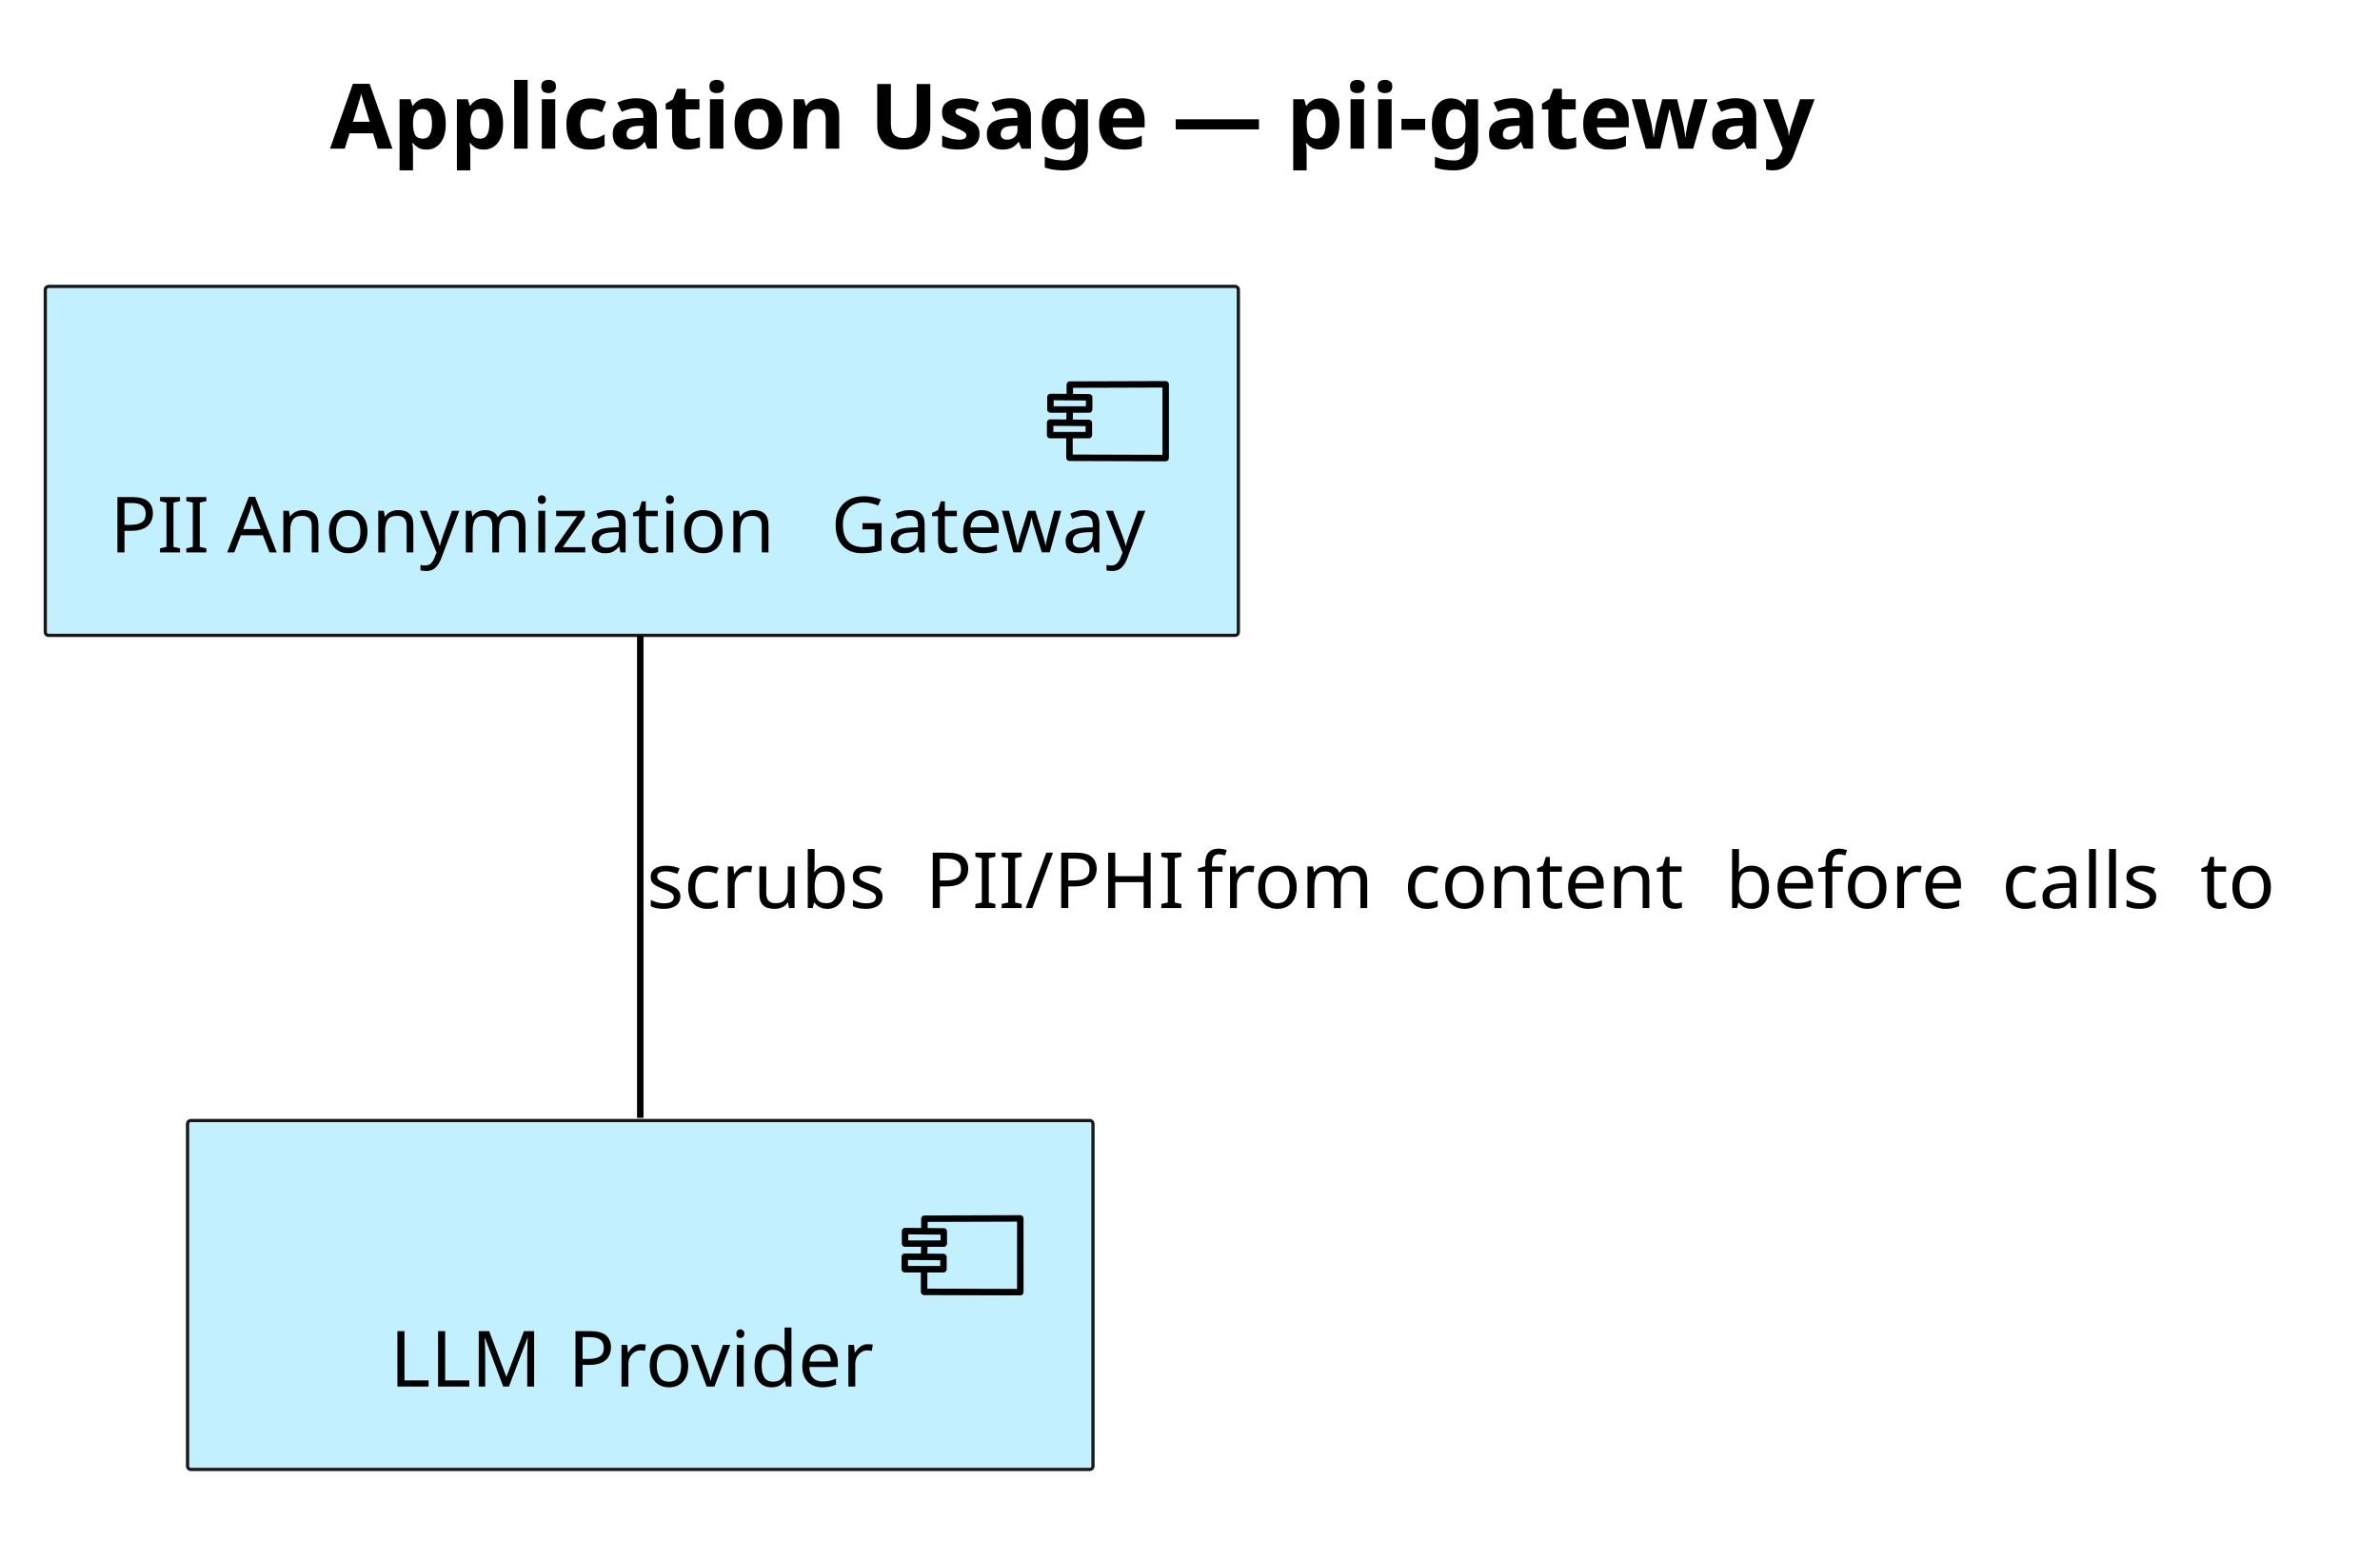
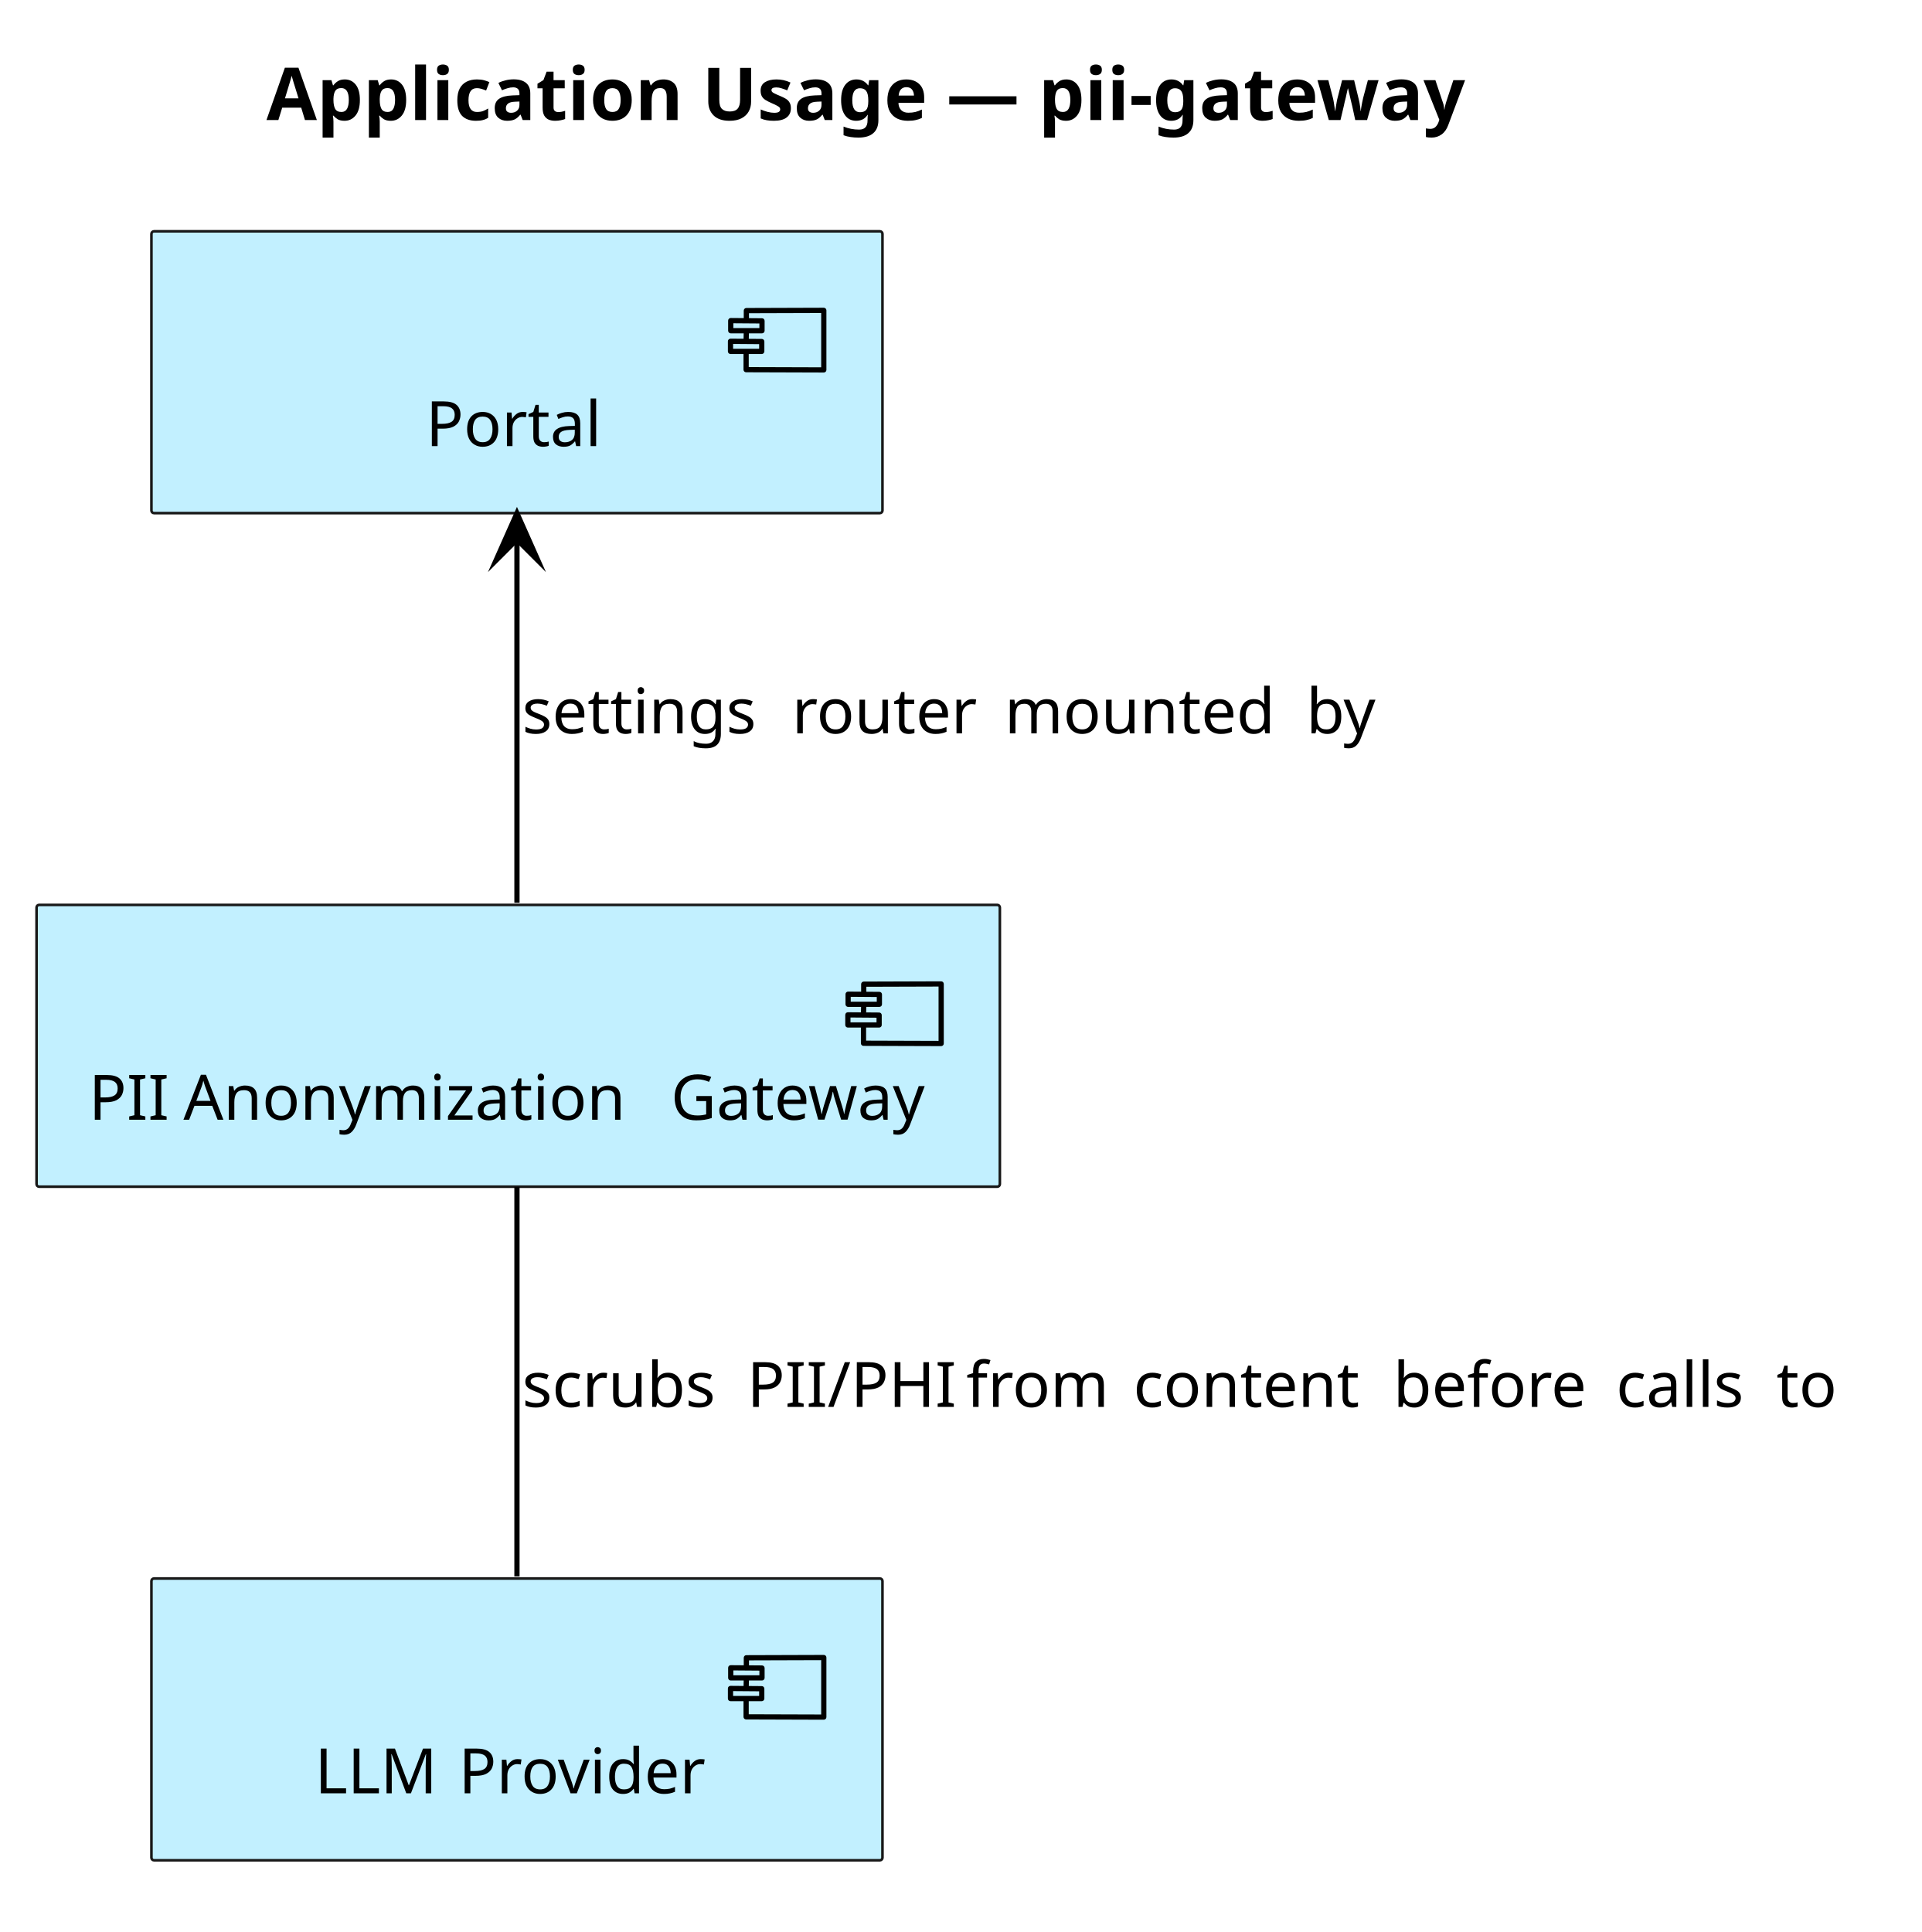
- <svg xmlns="http://www.w3.org/2000/svg" version="1.1" data-diagram-type="DESCRIPTION" style="width:368px;height:241px;background:#FFFFFF;" width="368px" height="241px" viewBox="0 0 368 241" zoomAndPan="magnify" preserveAspectRatio="none" contentStyleType="text/css">
+ <svg xmlns="http://www.w3.org/2000/svg" version="1.1" data-diagram-type="DESCRIPTION" style="width:368px;height:370px;background:#FFFFFF;" width="368px" height="370px" viewBox="0 0 368 370" zoomAndPan="magnify" preserveAspectRatio="none" contentStyleType="text/css">
  <defs />
  <g font-family="sans-serif" lengthAdjust="spacing">
    <g class="title" data-source-line="4">
      <text x="51.028" y="22.995" fill="#000" font-size="14" textLength="259.178" font-weight="700">Application Usage — pii-gateway</text>
    </g>
    <g class="entity" data-qualified-name="e_idc7fc80ba220752" id="ent0001" data-source-line="167">
-       <rect x="7" y="44.297" width="184.479" height="53.969" fill="#C2F0FF" style="stroke:#181818;stroke-width:0.5;" rx="0.5" ry="0.5" />
-       <path d="M180.239,58.936 L165.413,58.983 A0.5,0.5 0 0 0 164.913,59.483 L164.913,60.92 L162.425,60.901 A0.5,0.5 0 0 0 161.92,61.401 L161.92,63.336 A0.5,0.5 0 0 0 162.42,63.836 L164.901,63.836 L164.877,64.879 L162.378,64.859 A0.5,0.5 0 0 0 161.874,65.36 L161.874,67.295 A0.5,0.5 0 0 0 162.373,67.795 L164.866,67.795 L164.866,70.797 A0.5,0.5 0 0 0 165.366,71.297 L180.239,71.344 A0.5,0.5 0 0 0 180.741,70.844 L180.741,59.436 A0.5,0.5 0 0 0 180.239,58.936 M179.74,59.938 L179.74,70.342 L165.865,70.299 L165.865,67.795 L168.36,67.795 A0.5,0.5 0 0 0 168.859,67.295 L168.859,65.407 A0.5,0.5 0 0 0 168.363,64.907 L165.877,64.887 L165.901,63.836 L168.406,63.836 A0.5,0.5 0 0 0 168.906,63.336 L168.906,61.447 A0.5,0.5 0 0 0 168.41,60.948 L165.912,60.928 L165.912,59.981 M162.92,61.905 L167.907,61.943 L167.907,62.836 L162.92,62.836 M162.873,65.864 L167.86,65.903 L167.86,66.795 L162.873,66.795" fill="#000" />
-       <text x="17" y="85.436" fill="#000" font-size="12" textLength="14.314" font-family="Verdana">PII</text>
-       <text x="31.314" y="85.436" fill="#000" font-size="12" font-family="Verdana"> </text>
-       <text x="35.129" y="85.436" fill="#000" font-size="12" textLength="89.525" font-family="Verdana">Anonymization</text>
-       <text x="124.654" y="85.436" fill="#000" font-size="12" font-family="Verdana"> </text>
-       <text x="128.469" y="85.436" fill="#000" font-size="12" textLength="53.01" font-family="Verdana">Gateway</text>
+       <rect x="7" y="173.297" width="184.479" height="53.969" fill="#C2F0FF" style="stroke:#181818;stroke-width:0.5;" rx="0.5" ry="0.5" />
+       <path d="M180.239,187.936 L165.413,187.983 A0.5,0.5 0 0 0 164.913,188.483 L164.913,189.92 L162.425,189.901 A0.5,0.5 0 0 0 161.92,190.401 L161.92,192.336 A0.5,0.5 0 0 0 162.42,192.836 L164.901,192.836 L164.877,193.879 L162.378,193.859 A0.5,0.5 0 0 0 161.874,194.36 L161.874,196.295 A0.5,0.5 0 0 0 162.373,196.795 L164.866,196.795 L164.866,199.797 A0.5,0.5 0 0 0 165.366,200.297 L180.239,200.344 A0.5,0.5 0 0 0 180.741,199.844 L180.741,188.436 A0.5,0.5 0 0 0 180.239,187.936 M179.74,188.938 L179.74,199.342 L165.865,199.299 L165.865,196.795 L168.36,196.795 A0.5,0.5 0 0 0 168.859,196.295 L168.859,194.407 A0.5,0.5 0 0 0 168.363,193.907 L165.877,193.887 L165.901,192.836 L168.406,192.836 A0.5,0.5 0 0 0 168.906,192.336 L168.906,190.447 A0.5,0.5 0 0 0 168.41,189.948 L165.912,189.928 L165.912,188.981 M162.92,190.905 L167.907,190.943 L167.907,191.836 L162.92,191.836 M162.873,194.864 L167.86,194.903 L167.86,195.795 L162.873,195.795" fill="#000" />
+       <text x="17" y="214.436" fill="#000" font-size="12" textLength="14.314" font-family="Verdana">PII</text>
+       <text x="31.314" y="214.436" fill="#000" font-size="12" font-family="Verdana"> </text>
+       <text x="35.129" y="214.436" fill="#000" font-size="12" textLength="89.525" font-family="Verdana">Anonymization</text>
+       <text x="124.654" y="214.436" fill="#000" font-size="12" font-family="Verdana"> </text>
+       <text x="128.469" y="214.436" fill="#000" font-size="12" textLength="53.01" font-family="Verdana">Gateway</text>
    </g>
-     <g class="entity" data-qualified-name="e_id2610ae0cc2cc50" id="ent0002" data-source-line="167">
-       <rect x="29" y="173.297" width="140" height="53.969" fill="#C2F0FF" style="stroke:#181818;stroke-width:0.5;" rx="0.5" ry="0.5" />
-       <path d="M157.76,187.936 L142.934,187.983 A0.5,0.5 0 0 0 142.434,188.483 L142.434,189.92 L139.946,189.901 A0.5,0.5 0 0 0 139.442,190.401 L139.442,192.336 A0.5,0.5 0 0 0 139.942,192.836 L142.422,192.836 L142.399,193.879 L139.899,193.859 A0.5,0.5 0 0 0 139.395,194.36 L139.395,196.295 A0.5,0.5 0 0 0 139.895,196.795 L142.387,196.795 L142.387,199.797 A0.5,0.5 0 0 0 142.888,200.297 L157.761,200.344 A0.5,0.5 0 0 0 158.262,199.844 L158.262,188.436 A0.5,0.5 0 0 0 157.761,187.936 M157.262,188.938 L157.262,199.342 L143.387,199.299 L143.387,196.795 L145.881,196.795 A0.5,0.5 0 0 0 146.381,196.295 L146.381,194.407 A0.5,0.5 0 0 0 145.885,193.907 L143.399,193.887 L143.422,192.836 L145.928,192.836 A0.5,0.5 0 0 0 146.428,192.336 L146.428,190.447 A0.5,0.5 0 0 0 145.932,189.948 L143.434,189.928 L143.434,188.981 M140.442,190.905 L145.428,190.943 L145.428,191.836 L140.442,191.836 M140.395,194.864 L145.381,194.903 L145.381,195.795 L140.395,195.795" fill="#000" />
-       <text x="60.29" y="214.436" fill="#000" font-size="12" textLength="23.725" font-family="Verdana">LLM</text>
-       <text x="84.015" y="214.436" fill="#000" font-size="12" font-family="Verdana"> </text>
-       <text x="87.829" y="214.436" fill="#000" font-size="12" textLength="49.881" font-family="Verdana">Provider</text>
+     <g class="entity" data-qualified-name="e_id6c2233bb09755d" id="ent0002" data-source-line="167">
+       <rect x="29" y="44.297" width="140" height="53.969" fill="#C2F0FF" style="stroke:#181818;stroke-width:0.5;" rx="0.5" ry="0.5" />
+       <path d="M157.76,58.936 L142.934,58.983 A0.5,0.5 0 0 0 142.434,59.483 L142.434,60.92 L139.946,60.901 A0.5,0.5 0 0 0 139.442,61.401 L139.442,63.336 A0.5,0.5 0 0 0 139.942,63.836 L142.422,63.836 L142.399,64.879 L139.899,64.859 A0.5,0.5 0 0 0 139.395,65.36 L139.395,67.295 A0.5,0.5 0 0 0 139.895,67.795 L142.387,67.795 L142.387,70.797 A0.5,0.5 0 0 0 142.888,71.297 L157.761,71.344 A0.5,0.5 0 0 0 158.262,70.844 L158.262,59.436 A0.5,0.5 0 0 0 157.761,58.936 M157.262,59.938 L157.262,70.342 L143.387,70.299 L143.387,67.795 L145.881,67.795 A0.5,0.5 0 0 0 146.381,67.295 L146.381,65.407 A0.5,0.5 0 0 0 145.885,64.907 L143.399,64.887 L143.422,63.836 L145.928,63.836 A0.5,0.5 0 0 0 146.428,63.336 L146.428,61.447 A0.5,0.5 0 0 0 145.932,60.948 L143.434,60.928 L143.434,59.981 M140.442,61.905 L145.428,61.943 L145.428,62.836 L140.442,62.836 M140.395,65.864 L145.381,65.903 L145.381,66.795 L140.395,66.795" fill="#000" />
+       <text x="81.548" y="85.436" fill="#000" font-size="12" textLength="34.904" font-family="Verdana">Portal</text>
    </g>
-     <g class="link" data-entity-1="ent0001" data-entity-2="ent0002" id="lnk3" data-source-line="349" data-link-type="association">
-       <path d="M99,98.307 C99,120.077 99,151.007 99,172.887" style="stroke:#000;stroke-width:1;" fill="none" id="e_idc7fc80ba220752-e_id2610ae0cc2cc50" />
-       <text x="100" y="140.436" fill="#000" font-size="12" textLength="39.258" font-family="Verdana">scrubs</text>
-       <text x="139.258" y="140.436" fill="#000" font-size="12" font-family="Verdana"> </text>
-       <text x="143.072" y="140.436" fill="#000" font-size="12" textLength="38.156" font-family="Verdana">PII/PHI</text>
-       <text x="181.229" y="140.436" fill="#000" font-size="12" font-family="Verdana"> </text>
-       <text x="185.043" y="140.436" fill="#000" font-size="12" textLength="28.189" font-family="Verdana">from</text>
-       <text x="213.232" y="140.436" fill="#000" font-size="12" font-family="Verdana"> </text>
-       <text x="217.047" y="140.436" fill="#000" font-size="12" textLength="45.943" font-family="Verdana">content</text>
-       <text x="262.99" y="140.436" fill="#000" font-size="12" font-family="Verdana"> </text>
-       <text x="266.805" y="140.436" fill="#000" font-size="12" textLength="38.883" font-family="Verdana">before</text>
-       <text x="305.688" y="140.436" fill="#000" font-size="12" font-family="Verdana"> </text>
-       <text x="309.502" y="140.436" fill="#000" font-size="12" textLength="26.871" font-family="Verdana">calls</text>
-       <text x="336.373" y="140.436" fill="#000" font-size="12" font-family="Verdana"> </text>
-       <text x="340.188" y="140.436" fill="#000" font-size="12" textLength="12.047" font-family="Verdana">to</text>
+     <g class="entity" data-qualified-name="e_id2610ae0cc2cc50" id="ent0003" data-source-line="167">
+       <rect x="29" y="302.297" width="140" height="53.969" fill="#C2F0FF" style="stroke:#181818;stroke-width:0.5;" rx="0.5" ry="0.5" />
+       <path d="M157.76,316.936 L142.934,316.983 A0.5,0.5 0 0 0 142.434,317.483 L142.434,318.92 L139.946,318.901 A0.5,0.5 0 0 0 139.442,319.401 L139.442,321.336 A0.5,0.5 0 0 0 139.942,321.836 L142.422,321.836 L142.399,322.879 L139.899,322.859 A0.5,0.5 0 0 0 139.395,323.36 L139.395,325.295 A0.5,0.5 0 0 0 139.895,325.795 L142.387,325.795 L142.387,328.797 A0.5,0.5 0 0 0 142.888,329.297 L157.761,329.344 A0.5,0.5 0 0 0 158.262,328.844 L158.262,317.436 A0.5,0.5 0 0 0 157.761,316.936 M157.262,317.938 L157.262,328.342 L143.387,328.299 L143.387,325.795 L145.881,325.795 A0.5,0.5 0 0 0 146.381,325.295 L146.381,323.407 A0.5,0.5 0 0 0 145.885,322.907 L143.399,322.887 L143.422,321.836 L145.928,321.836 A0.5,0.5 0 0 0 146.428,321.336 L146.428,319.447 A0.5,0.5 0 0 0 145.932,318.948 L143.434,318.928 L143.434,317.981 M140.442,319.905 L145.428,319.943 L145.428,320.836 L140.442,320.836 M140.395,323.864 L145.381,323.903 L145.381,324.795 L140.395,324.795" fill="#000" />
+       <text x="60.29" y="343.436" fill="#000" font-size="12" textLength="23.725" font-family="Verdana">LLM</text>
+       <text x="84.015" y="343.436" fill="#000" font-size="12" font-family="Verdana"> </text>
+       <text x="87.829" y="343.436" fill="#000" font-size="12" textLength="49.881" font-family="Verdana">Provider</text>
+     </g>
+     <g class="link" data-entity-1="ent0001" data-entity-2="ent0003" id="lnk4" data-source-line="349" data-link-type="association">
+       <path d="M99,227.307 C99,249.077 99,280.007 99,301.887" style="stroke:#000;stroke-width:1;" fill="none" id="e_idc7fc80ba220752-e_id2610ae0cc2cc50" />
+       <text x="100" y="269.436" fill="#000" font-size="12" textLength="39.258" font-family="Verdana">scrubs</text>
+       <text x="139.258" y="269.436" fill="#000" font-size="12" font-family="Verdana"> </text>
+       <text x="143.072" y="269.436" fill="#000" font-size="12" textLength="38.156" font-family="Verdana">PII/PHI</text>
+       <text x="181.229" y="269.436" fill="#000" font-size="12" font-family="Verdana"> </text>
+       <text x="185.043" y="269.436" fill="#000" font-size="12" textLength="28.189" font-family="Verdana">from</text>
+       <text x="213.232" y="269.436" fill="#000" font-size="12" font-family="Verdana"> </text>
+       <text x="217.047" y="269.436" fill="#000" font-size="12" textLength="45.943" font-family="Verdana">content</text>
+       <text x="262.99" y="269.436" fill="#000" font-size="12" font-family="Verdana"> </text>
+       <text x="266.805" y="269.436" fill="#000" font-size="12" textLength="38.883" font-family="Verdana">before</text>
+       <text x="305.688" y="269.436" fill="#000" font-size="12" font-family="Verdana"> </text>
+       <text x="309.502" y="269.436" fill="#000" font-size="12" textLength="26.871" font-family="Verdana">calls</text>
+       <text x="336.373" y="269.436" fill="#000" font-size="12" font-family="Verdana"> </text>
+       <text x="340.188" y="269.436" fill="#000" font-size="12" textLength="12.047" font-family="Verdana">to</text>
+     </g>
+     <g class="link" data-entity-1="ent0002" data-entity-2="ent0001" id="lnk6" data-source-line="349" data-link-type="dependency">
+       <path d="M99,103.307 C99,125.077 99,151.007 99,172.887" style="stroke:#000;stroke-width:1;" fill="none" id="e_id6c2233bb09755d-backto-e_idc7fc80ba220752" />
+       <polygon points="99,98.307,95,107.307,99,103.307,103,107.307,99,98.307" fill="#000" style="stroke:#000;stroke-width:1;stroke-linejoin:miter;stroke-miterlimit:10;" />
+       <text x="100" y="140.436" fill="#000" font-size="12" textLength="47.854" font-family="Verdana">settings</text>
+       <text x="147.854" y="140.436" fill="#000" font-size="12" font-family="Verdana"> </text>
+       <text x="151.668" y="140.436" fill="#000" font-size="12" textLength="36.902" font-family="Verdana">router</text>
+       <text x="188.57" y="140.436" fill="#000" font-size="12" font-family="Verdana"> </text>
+       <text x="192.385" y="140.436" fill="#000" font-size="12" textLength="53.947" font-family="Verdana">mounted</text>
+       <text x="246.332" y="140.436" fill="#000" font-size="12" font-family="Verdana"> </text>
+       <text x="250.146" y="140.436" fill="#000" font-size="12" textLength="14.719" font-family="Verdana">by</text>
    </g>
  </g>
</svg>
